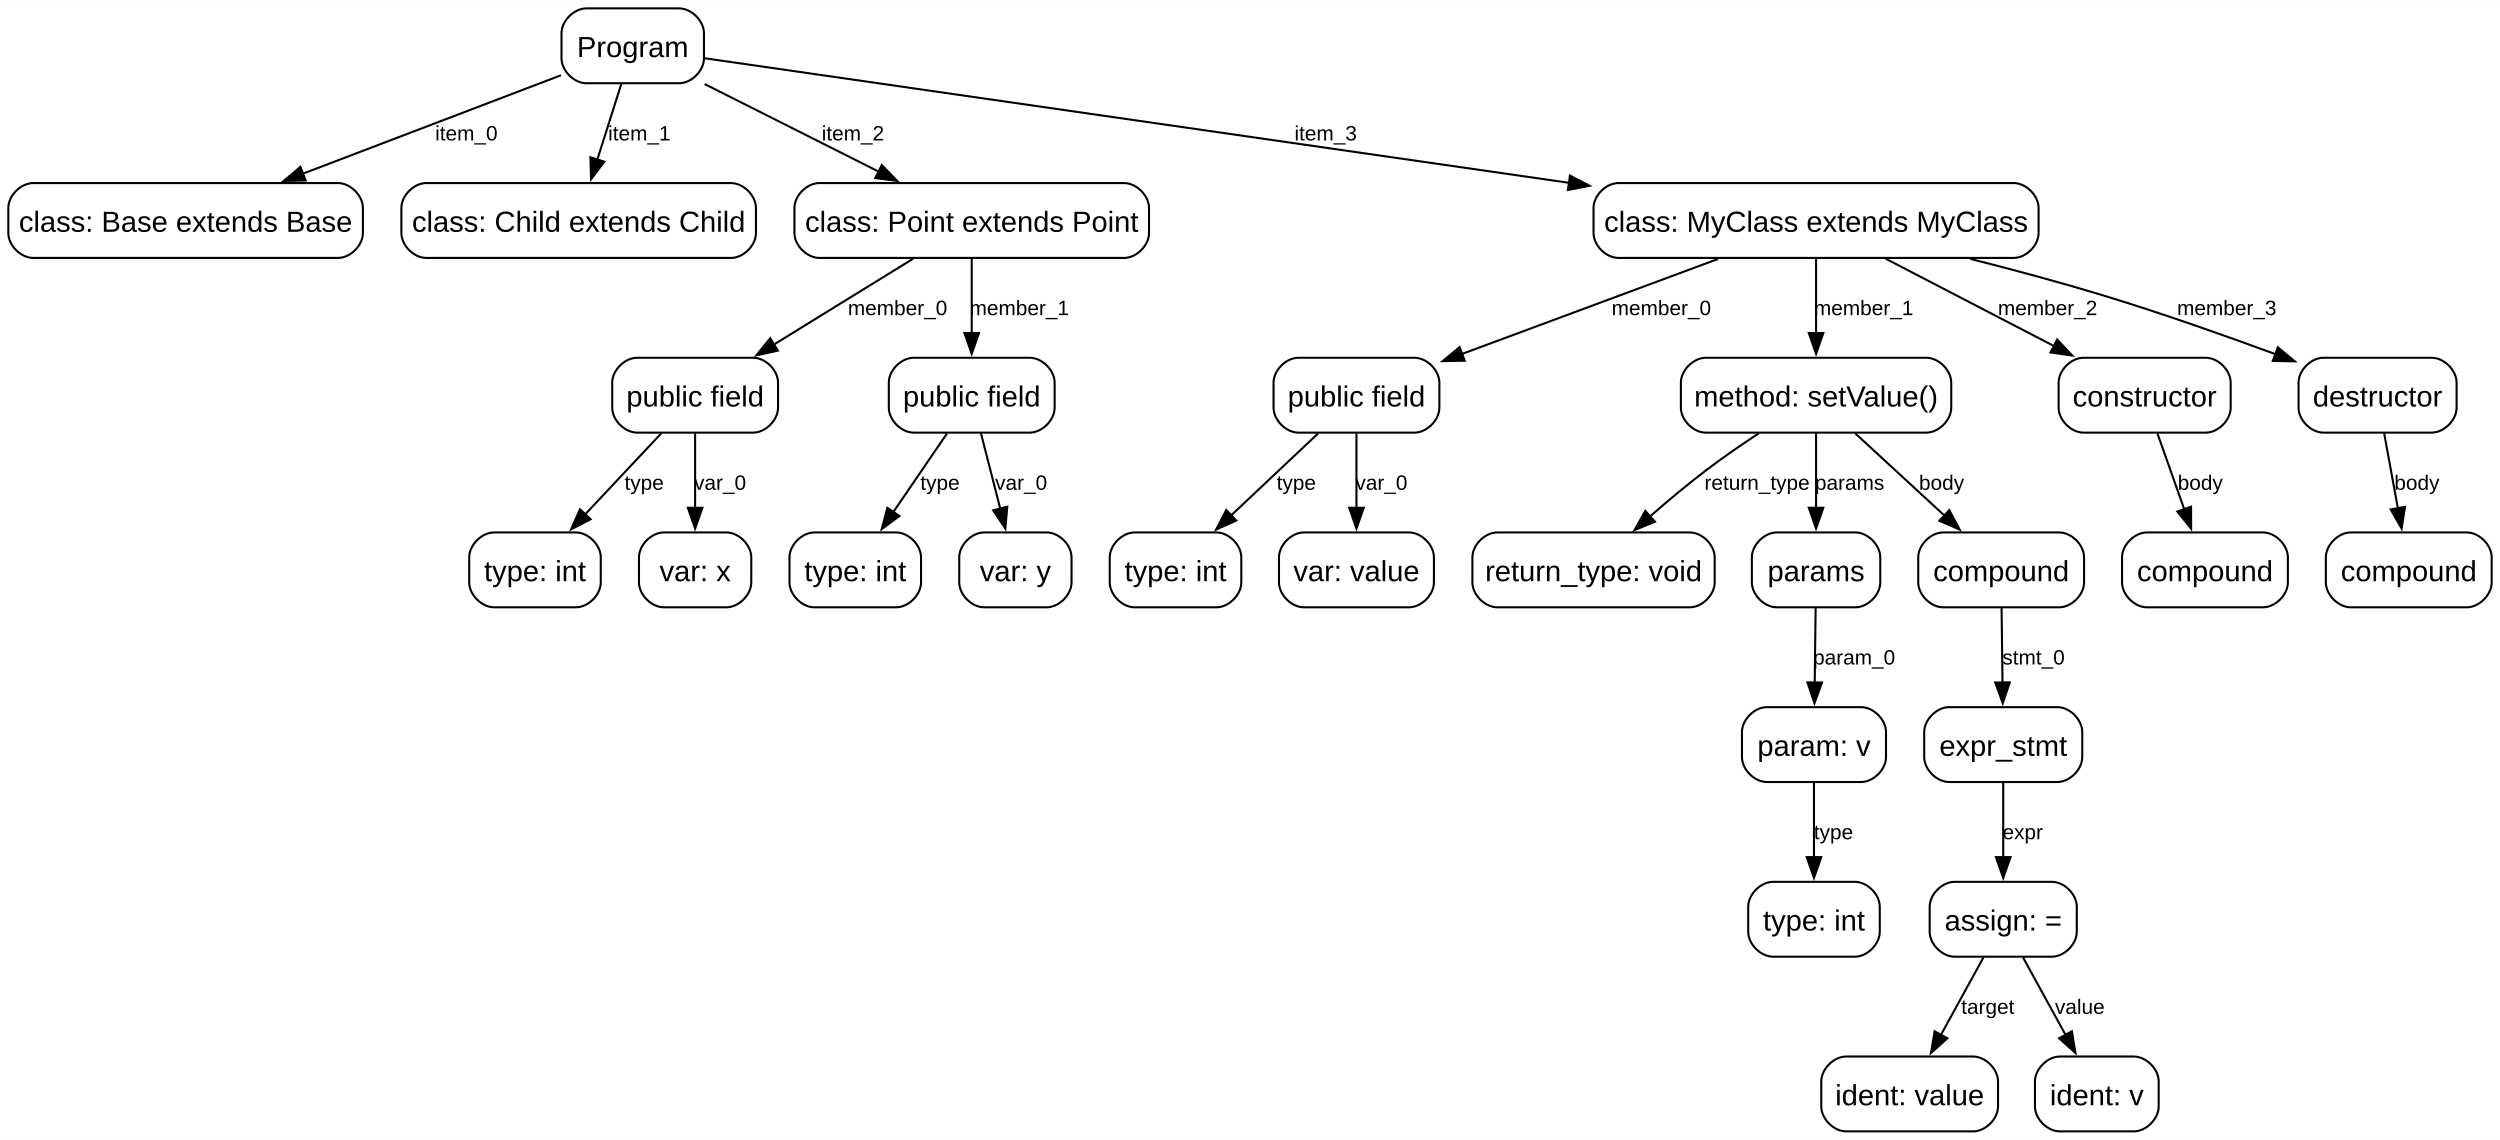
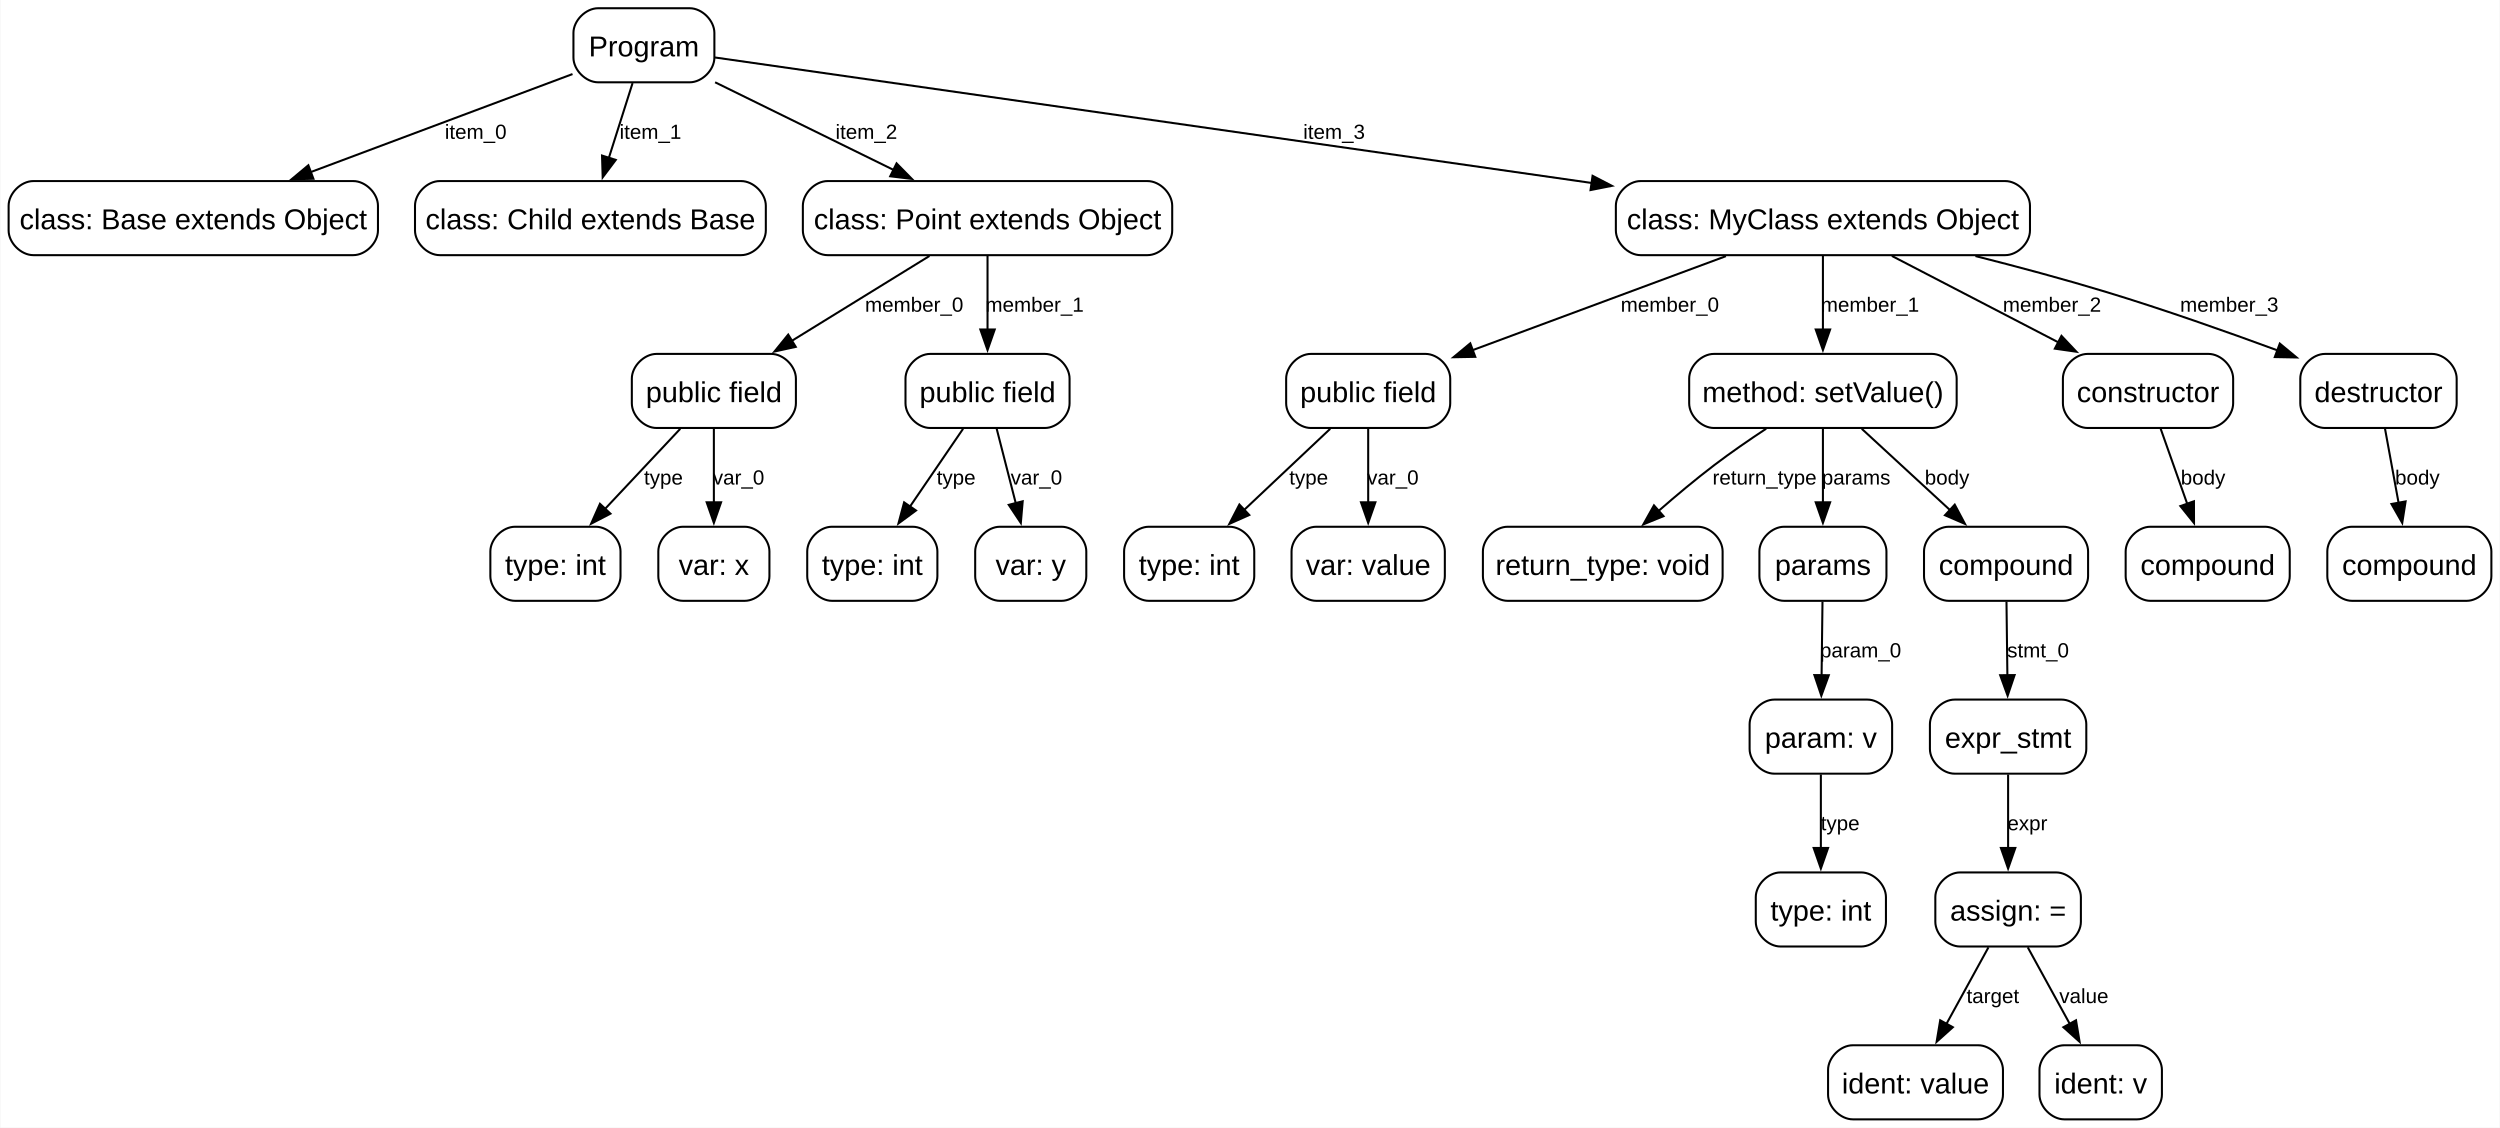
- <svg xmlns="http://www.w3.org/2000/svg" width="1202pt" height="548pt" viewBox="0.00 0.00 1202.12 548.00">
+ <svg xmlns="http://www.w3.org/2000/svg" width="1215pt" height="548pt" viewBox="0.00 0.00 1214.62 548.00">
  <g id="graph0" class="graph" transform="scale(1 1) rotate(0) translate(4 544)">
-     <polygon fill="white" stroke="none" points="-4,4 -4,-544 1198.12,-544 1198.12,4 -4,4" />
+     <polygon fill="white" stroke="none" points="-4,4 -4,-544 1210.62,-544 1210.62,4 -4,4" />
    <g id="node1" class="node">
-       <path fill="none" stroke="black" d="M322.5,-540C322.5,-540 278,-540 278,-540 272,-540 266,-534 266,-528 266,-528 266,-516 266,-516 266,-510 272,-504 278,-504 278,-504 322.5,-504 322.5,-504 328.5,-504 334.5,-510 334.5,-516 334.5,-516 334.5,-528 334.5,-528 334.5,-534 328.5,-540 322.5,-540" />
-       <text text-anchor="middle" x="300.25" y="-516.58" font-family="Arial" font-size="14.00">Program</text>
+       <path fill="none" stroke="black" d="M331,-540C331,-540 286.5,-540 286.5,-540 280.5,-540 274.5,-534 274.5,-528 274.5,-528 274.5,-516 274.5,-516 274.5,-510 280.5,-504 286.5,-504 286.5,-504 331,-504 331,-504 337,-504 343,-510 343,-516 343,-516 343,-528 343,-528 343,-534 337,-540 331,-540" />
+       <text text-anchor="middle" x="308.75" y="-516.58" font-family="Arial" font-size="14.00">Program</text>
    </g>
    <g id="node2" class="node">
-       <path fill="none" stroke="black" d="M158.5,-456C158.5,-456 12,-456 12,-456 6,-456 0,-450 0,-444 0,-444 0,-432 0,-432 0,-426 6,-420 12,-420 12,-420 158.5,-420 158.5,-420 164.5,-420 170.5,-426 170.5,-432 170.5,-432 170.5,-444 170.5,-444 170.5,-450 164.5,-456 158.5,-456" />
-       <text text-anchor="middle" x="85.25" y="-432.57" font-family="Arial" font-size="14.00">class: Base extends Base</text>
+       <path fill="none" stroke="black" d="M167.5,-456C167.5,-456 12,-456 12,-456 6,-456 0,-450 0,-444 0,-444 0,-432 0,-432 0,-426 6,-420 12,-420 12,-420 167.5,-420 167.5,-420 173.5,-420 179.5,-426 179.5,-432 179.5,-432 179.5,-444 179.5,-444 179.5,-450 173.5,-456 167.5,-456" />
+       <text text-anchor="middle" x="89.75" y="-432.57" font-family="Arial" font-size="14.00">class: Base extends Object</text>
    </g>
    <g id="edge1" class="edge">
-       <path fill="none" stroke="black" d="M265.71,-507.83C232.22,-495.05 180.84,-475.46 141.46,-460.44" />
-       <polygon fill="black" stroke="black" points="142.96,-457.26 132.37,-456.97 140.46,-463.8 142.96,-457.26" />
-       <text text-anchor="middle" x="220.25" y="-476.5" font-family="Arial" font-size="10.00">item_0</text>
+       <path fill="none" stroke="black" d="M274.05,-508.01C239.91,-495.22 187.19,-475.49 146.87,-460.39" />
+       <polygon fill="black" stroke="black" points="148.13,-457.12 137.53,-456.89 145.67,-463.68 148.13,-457.12" />
+       <text text-anchor="middle" x="226.99" y="-476.5" font-family="Arial" font-size="10.00">item_0</text>
    </g>
    <g id="node3" class="node">
-       <path fill="none" stroke="black" d="M347.5,-456C347.5,-456 201,-456 201,-456 195,-456 189,-450 189,-444 189,-444 189,-432 189,-432 189,-426 195,-420 201,-420 201,-420 347.5,-420 347.5,-420 353.5,-420 359.5,-426 359.5,-432 359.5,-432 359.5,-444 359.5,-444 359.5,-450 353.5,-456 347.5,-456" />
-       <text text-anchor="middle" x="274.25" y="-432.57" font-family="Arial" font-size="14.00">class: Child extends Child</text>
+       <path fill="none" stroke="black" d="M356,-456C356,-456 209.5,-456 209.5,-456 203.5,-456 197.5,-450 197.5,-444 197.5,-444 197.5,-432 197.5,-432 197.5,-426 203.5,-420 209.5,-420 209.5,-420 356,-420 356,-420 362,-420 368,-426 368,-432 368,-432 368,-444 368,-444 368,-450 362,-456 356,-456" />
+       <text text-anchor="middle" x="282.75" y="-432.57" font-family="Arial" font-size="14.00">class: Child extends Base</text>
    </g>
    <g id="edge2" class="edge">
-       <path fill="none" stroke="black" d="M294.74,-503.61C291.39,-493.06 287.05,-479.36 283.22,-467.28" />
-       <polygon fill="black" stroke="black" points="286.57,-466.28 280.21,-457.81 279.9,-468.4 286.57,-466.28" />
-       <text text-anchor="middle" x="303.43" y="-476.5" font-family="Arial" font-size="10.00">item_1</text>
+       <path fill="none" stroke="black" d="M303.24,-503.61C299.89,-493.06 295.55,-479.36 291.72,-467.28" />
+       <polygon fill="black" stroke="black" points="295.07,-466.28 288.71,-457.81 288.4,-468.4 295.07,-466.28" />
+       <text text-anchor="middle" x="311.93" y="-476.5" font-family="Arial" font-size="10.00">item_1</text>
    </g>
    <g id="node4" class="node">
-       <path fill="none" stroke="black" d="M536.5,-456C536.5,-456 390,-456 390,-456 384,-456 378,-450 378,-444 378,-444 378,-432 378,-432 378,-426 384,-420 390,-420 390,-420 536.5,-420 536.5,-420 542.5,-420 548.5,-426 548.5,-432 548.5,-432 548.5,-444 548.5,-444 548.5,-450 542.5,-456 536.5,-456" />
-       <text text-anchor="middle" x="463.25" y="-432.57" font-family="Arial" font-size="14.00">class: Point extends Point</text>
+       <path fill="none" stroke="black" d="M553.5,-456C553.5,-456 398,-456 398,-456 392,-456 386,-450 386,-444 386,-444 386,-432 386,-432 386,-426 392,-420 398,-420 398,-420 553.5,-420 553.5,-420 559.5,-420 565.5,-426 565.5,-432 565.5,-432 565.5,-444 565.5,-444 565.5,-450 559.5,-456 553.5,-456" />
+       <text text-anchor="middle" x="475.75" y="-432.57" font-family="Arial" font-size="14.00">class: Point extends Object</text>
    </g>
    <g id="edge9" class="edge">
-       <path fill="none" stroke="black" d="M334.82,-503.61C359.24,-491.32 392.19,-474.75 418.6,-461.46" />
-       <polygon fill="black" stroke="black" points="420.02,-464.67 427.38,-457.05 416.87,-458.41 420.02,-464.67" />
-       <text text-anchor="middle" x="406.13" y="-476.5" font-family="Arial" font-size="10.00">item_2</text>
+       <path fill="none" stroke="black" d="M343.35,-504.01C368.51,-491.66 402.82,-474.81 430.21,-461.36" />
+       <polygon fill="black" stroke="black" points="431.54,-464.61 438.97,-457.06 428.45,-458.33 431.54,-464.61" />
+       <text text-anchor="middle" x="416.87" y="-476.5" font-family="Arial" font-size="10.00">item_2</text>
    </g>
    <g id="node11" class="node">
-       <path fill="none" stroke="black" d="M964.25,-456C964.25,-456 774.25,-456 774.25,-456 768.25,-456 762.25,-450 762.25,-444 762.25,-444 762.25,-432 762.25,-432 762.25,-426 768.25,-420 774.25,-420 774.25,-420 964.25,-420 964.25,-420 970.25,-420 976.25,-426 976.25,-432 976.25,-432 976.25,-444 976.25,-444 976.25,-450 970.25,-456 964.25,-456" />
-       <text text-anchor="middle" x="869.25" y="-432.57" font-family="Arial" font-size="14.00">class: MyClass extends MyClass</text>
+       <path fill="none" stroke="black" d="M970.38,-456C970.38,-456 793.12,-456 793.12,-456 787.12,-456 781.12,-450 781.12,-444 781.12,-444 781.12,-432 781.12,-432 781.12,-426 787.12,-420 793.12,-420 793.12,-420 970.38,-420 970.38,-420 976.38,-420 982.38,-426 982.38,-432 982.38,-432 982.38,-444 982.38,-444 982.38,-450 976.38,-456 970.38,-456" />
+       <text text-anchor="middle" x="881.75" y="-432.57" font-family="Arial" font-size="14.00">class: MyClass extends Object</text>
    </g>
    <g id="edge27" class="edge">
-       <path fill="none" stroke="black" d="M334.99,-515.99C415.76,-504.35 619.28,-475.02 750.53,-456.11" />
-       <polygon fill="black" stroke="black" points="750.91,-459.59 760.31,-454.7 749.92,-452.66 750.91,-459.59" />
-       <text text-anchor="middle" x="633.44" y="-476.5" font-family="Arial" font-size="10.00">item_3</text>
+       <path fill="none" stroke="black" d="M343.3,-516.06C425.83,-504.25 637.33,-473.98 769.36,-455.08" />
+       <polygon fill="black" stroke="black" points="769.8,-458.56 779.2,-453.68 768.81,-451.63 769.8,-458.56" />
+       <text text-anchor="middle" x="644.18" y="-476.5" font-family="Arial" font-size="10.00">item_3</text>
    </g>
    <g id="node5" class="node">
-       <path fill="none" stroke="black" d="M358.12,-372C358.12,-372 302.38,-372 302.38,-372 296.38,-372 290.38,-366 290.38,-360 290.38,-360 290.38,-348 290.38,-348 290.38,-342 296.38,-336 302.38,-336 302.38,-336 358.12,-336 358.12,-336 364.12,-336 370.12,-342 370.12,-348 370.12,-348 370.12,-360 370.12,-360 370.12,-366 364.12,-372 358.12,-372" />
-       <text text-anchor="middle" x="330.25" y="-348.57" font-family="Arial" font-size="14.00">public field</text>
+       <path fill="none" stroke="black" d="M370.62,-372C370.62,-372 314.88,-372 314.88,-372 308.88,-372 302.88,-366 302.88,-360 302.88,-360 302.88,-348 302.88,-348 302.88,-342 308.88,-336 314.88,-336 314.88,-336 370.62,-336 370.62,-336 376.62,-336 382.62,-342 382.62,-348 382.62,-348 382.62,-360 382.62,-360 382.62,-366 376.62,-372 370.62,-372" />
+       <text text-anchor="middle" x="342.75" y="-348.57" font-family="Arial" font-size="14.00">public field</text>
    </g>
    <g id="edge5" class="edge">
-       <path fill="none" stroke="black" d="M435.04,-419.61C415.56,-407.6 389.42,-391.48 368.12,-378.35" />
-       <polygon fill="black" stroke="black" points="370.05,-375.43 359.7,-373.16 366.38,-381.39 370.05,-375.43" />
-       <text text-anchor="middle" x="427.59" y="-392.5" font-family="Arial" font-size="10.00">member_0</text>
+       <path fill="none" stroke="black" d="M447.54,-419.61C428.06,-407.6 401.92,-391.48 380.62,-378.35" />
+       <polygon fill="black" stroke="black" points="382.55,-375.43 372.2,-373.16 378.88,-381.39 382.55,-375.43" />
+       <text text-anchor="middle" x="440.09" y="-392.5" font-family="Arial" font-size="10.00">member_0</text>
    </g>
    <g id="node8" class="node">
-       <path fill="none" stroke="black" d="M491.12,-372C491.12,-372 435.38,-372 435.38,-372 429.38,-372 423.38,-366 423.38,-360 423.38,-360 423.38,-348 423.38,-348 423.38,-342 429.38,-336 435.38,-336 435.38,-336 491.12,-336 491.12,-336 497.12,-336 503.12,-342 503.12,-348 503.12,-348 503.12,-360 503.12,-360 503.12,-366 497.12,-372 491.12,-372" />
-       <text text-anchor="middle" x="463.25" y="-348.57" font-family="Arial" font-size="14.00">public field</text>
+       <path fill="none" stroke="black" d="M503.62,-372C503.62,-372 447.88,-372 447.88,-372 441.88,-372 435.88,-366 435.88,-360 435.88,-360 435.88,-348 435.88,-348 435.88,-342 441.88,-336 447.88,-336 447.88,-336 503.62,-336 503.62,-336 509.62,-336 515.62,-342 515.62,-348 515.62,-348 515.62,-360 515.62,-360 515.62,-366 509.62,-372 503.62,-372" />
+       <text text-anchor="middle" x="475.75" y="-348.57" font-family="Arial" font-size="14.00">public field</text>
    </g>
    <g id="edge8" class="edge">
-       <path fill="none" stroke="black" d="M463.25,-419.61C463.25,-409.17 463.25,-395.64 463.25,-383.66" />
-       <polygon fill="black" stroke="black" points="466.75,-383.88 463.25,-373.88 459.75,-383.88 466.75,-383.88" />
-       <text text-anchor="middle" x="486.12" y="-392.5" font-family="Arial" font-size="10.00">member_1</text>
+       <path fill="none" stroke="black" d="M475.75,-419.61C475.75,-409.17 475.75,-395.64 475.75,-383.66" />
+       <polygon fill="black" stroke="black" points="479.25,-383.88 475.75,-373.88 472.25,-383.88 479.25,-383.88" />
+       <text text-anchor="middle" x="498.62" y="-392.5" font-family="Arial" font-size="10.00">member_1</text>
    </g>
    <g id="node6" class="node">
-       <path fill="none" stroke="black" d="M272.88,-288C272.88,-288 233.62,-288 233.62,-288 227.62,-288 221.62,-282 221.62,-276 221.62,-276 221.62,-264 221.62,-264 221.62,-258 227.62,-252 233.62,-252 233.62,-252 272.88,-252 272.88,-252 278.88,-252 284.88,-258 284.88,-264 284.88,-264 284.88,-276 284.88,-276 284.88,-282 278.88,-288 272.88,-288" />
-       <text text-anchor="middle" x="253.25" y="-264.57" font-family="Arial" font-size="14.00">type: int</text>
+       <path fill="none" stroke="black" d="M285.38,-288C285.38,-288 246.12,-288 246.12,-288 240.12,-288 234.12,-282 234.12,-276 234.12,-276 234.12,-264 234.12,-264 234.12,-258 240.12,-252 246.12,-252 246.12,-252 285.38,-252 285.38,-252 291.38,-252 297.38,-258 297.38,-264 297.38,-264 297.38,-276 297.38,-276 297.38,-282 291.38,-288 285.38,-288" />
+       <text text-anchor="middle" x="265.75" y="-264.57" font-family="Arial" font-size="14.00">type: int</text>
    </g>
    <g id="edge3" class="edge">
-       <path fill="none" stroke="black" d="M313.92,-335.61C303.3,-324.3 289.27,-309.36 277.38,-296.7" />
-       <polygon fill="black" stroke="black" points="279.99,-294.36 270.59,-289.47 274.89,-299.15 279.99,-294.36" />
-       <text text-anchor="middle" x="305.74" y="-308.5" font-family="Arial" font-size="10.00">type</text>
+       <path fill="none" stroke="black" d="M326.42,-335.61C315.8,-324.3 301.77,-309.36 289.88,-296.7" />
+       <polygon fill="black" stroke="black" points="292.49,-294.36 283.09,-289.47 287.39,-299.15 292.49,-294.36" />
+       <text text-anchor="middle" x="318.24" y="-308.5" font-family="Arial" font-size="10.00">type</text>
    </g>
    <g id="node7" class="node">
-       <path fill="none" stroke="black" d="M345.25,-288C345.25,-288 315.25,-288 315.25,-288 309.25,-288 303.25,-282 303.25,-276 303.25,-276 303.25,-264 303.25,-264 303.25,-258 309.25,-252 315.25,-252 315.25,-252 345.25,-252 345.25,-252 351.25,-252 357.25,-258 357.25,-264 357.25,-264 357.25,-276 357.25,-276 357.25,-282 351.25,-288 345.25,-288" />
-       <text text-anchor="middle" x="330.25" y="-264.57" font-family="Arial" font-size="14.00">var: x</text>
+       <path fill="none" stroke="black" d="M357.75,-288C357.75,-288 327.75,-288 327.75,-288 321.75,-288 315.75,-282 315.75,-276 315.75,-276 315.75,-264 315.75,-264 315.75,-258 321.75,-252 327.75,-252 327.75,-252 357.75,-252 357.75,-252 363.75,-252 369.75,-258 369.75,-264 369.75,-264 369.75,-276 369.75,-276 369.75,-282 363.75,-288 357.75,-288" />
+       <text text-anchor="middle" x="342.75" y="-264.57" font-family="Arial" font-size="14.00">var: x</text>
    </g>
    <g id="edge4" class="edge">
-       <path fill="none" stroke="black" d="M330.25,-335.61C330.25,-325.17 330.25,-311.64 330.25,-299.66" />
-       <polygon fill="black" stroke="black" points="333.75,-299.88 330.25,-289.88 326.75,-299.88 333.75,-299.88" />
-       <text text-anchor="middle" x="342.25" y="-308.5" font-family="Arial" font-size="10.00">var_0</text>
+       <path fill="none" stroke="black" d="M342.75,-335.61C342.75,-325.17 342.75,-311.64 342.75,-299.66" />
+       <polygon fill="black" stroke="black" points="346.25,-299.88 342.75,-289.88 339.25,-299.88 346.25,-299.88" />
+       <text text-anchor="middle" x="354.75" y="-308.5" font-family="Arial" font-size="10.00">var_0</text>
    </g>
    <g id="node9" class="node">
-       <path fill="none" stroke="black" d="M426.88,-288C426.88,-288 387.62,-288 387.62,-288 381.62,-288 375.62,-282 375.62,-276 375.62,-276 375.62,-264 375.62,-264 375.62,-258 381.62,-252 387.62,-252 387.62,-252 426.88,-252 426.88,-252 432.88,-252 438.88,-258 438.88,-264 438.88,-264 438.88,-276 438.88,-276 438.88,-282 432.88,-288 426.88,-288" />
-       <text text-anchor="middle" x="407.25" y="-264.57" font-family="Arial" font-size="14.00">type: int</text>
+       <path fill="none" stroke="black" d="M439.38,-288C439.38,-288 400.12,-288 400.12,-288 394.12,-288 388.12,-282 388.12,-276 388.12,-276 388.12,-264 388.12,-264 388.12,-258 394.12,-252 400.12,-252 400.12,-252 439.38,-252 439.38,-252 445.38,-252 451.38,-258 451.38,-264 451.38,-264 451.38,-276 451.38,-276 451.38,-282 445.38,-288 439.38,-288" />
+       <text text-anchor="middle" x="419.75" y="-264.57" font-family="Arial" font-size="14.00">type: int</text>
    </g>
    <g id="edge6" class="edge">
-       <path fill="none" stroke="black" d="M451.37,-335.61C443.88,-324.63 434.04,-310.22 425.55,-297.8" />
-       <polygon fill="black" stroke="black" points="428.49,-295.9 419.96,-289.61 422.71,-299.85 428.49,-295.9" />
-       <text text-anchor="middle" x="447.98" y="-308.5" font-family="Arial" font-size="10.00">type</text>
+       <path fill="none" stroke="black" d="M463.87,-335.61C456.38,-324.63 446.54,-310.22 438.05,-297.8" />
+       <polygon fill="black" stroke="black" points="440.99,-295.9 432.46,-289.61 435.21,-299.85 440.99,-295.9" />
+       <text text-anchor="middle" x="460.48" y="-308.5" font-family="Arial" font-size="10.00">type</text>
    </g>
    <g id="node10" class="node">
-       <path fill="none" stroke="black" d="M499.25,-288C499.25,-288 469.25,-288 469.25,-288 463.25,-288 457.25,-282 457.25,-276 457.25,-276 457.25,-264 457.25,-264 457.25,-258 463.25,-252 469.25,-252 469.25,-252 499.25,-252 499.25,-252 505.25,-252 511.25,-258 511.25,-264 511.25,-264 511.25,-276 511.25,-276 511.25,-282 505.25,-288 499.25,-288" />
-       <text text-anchor="middle" x="484.25" y="-264.57" font-family="Arial" font-size="14.00">var: y</text>
+       <path fill="none" stroke="black" d="M511.75,-288C511.75,-288 481.75,-288 481.75,-288 475.75,-288 469.75,-282 469.75,-276 469.75,-276 469.75,-264 469.75,-264 469.75,-258 475.75,-252 481.75,-252 481.75,-252 511.75,-252 511.75,-252 517.75,-252 523.75,-258 523.75,-264 523.75,-264 523.75,-276 523.75,-276 523.75,-282 517.75,-288 511.75,-288" />
+       <text text-anchor="middle" x="496.75" y="-264.57" font-family="Arial" font-size="14.00">var: y</text>
    </g>
    <g id="edge7" class="edge">
-       <path fill="none" stroke="black" d="M467.7,-335.61C470.4,-325.06 473.91,-311.36 477.01,-299.28" />
-       <polygon fill="black" stroke="black" points="480.34,-300.39 479.43,-289.83 473.56,-298.65 480.34,-300.39" />
-       <text text-anchor="middle" x="487.01" y="-308.5" font-family="Arial" font-size="10.00">var_0</text>
+       <path fill="none" stroke="black" d="M480.2,-335.61C482.9,-325.06 486.41,-311.36 489.51,-299.28" />
+       <polygon fill="black" stroke="black" points="492.84,-300.39 491.93,-289.83 486.06,-298.65 492.84,-300.39" />
+       <text text-anchor="middle" x="499.51" y="-308.5" font-family="Arial" font-size="10.00">var_0</text>
    </g>
    <g id="node12" class="node">
-       <path fill="none" stroke="black" d="M676.12,-372C676.12,-372 620.38,-372 620.38,-372 614.38,-372 608.38,-366 608.38,-360 608.38,-360 608.38,-348 608.38,-348 608.38,-342 614.38,-336 620.38,-336 620.38,-336 676.12,-336 676.12,-336 682.12,-336 688.12,-342 688.12,-348 688.12,-348 688.12,-360 688.12,-360 688.12,-366 682.12,-372 676.12,-372" />
-       <text text-anchor="middle" x="648.25" y="-348.57" font-family="Arial" font-size="14.00">public field</text>
+       <path fill="none" stroke="black" d="M688.62,-372C688.62,-372 632.88,-372 632.88,-372 626.88,-372 620.88,-366 620.88,-360 620.88,-360 620.88,-348 620.88,-348 620.88,-342 626.88,-336 632.88,-336 632.88,-336 688.62,-336 688.62,-336 694.62,-336 700.62,-342 700.62,-348 700.62,-348 700.62,-360 700.62,-360 700.62,-366 694.62,-372 688.62,-372" />
+       <text text-anchor="middle" x="660.75" y="-348.57" font-family="Arial" font-size="14.00">public field</text>
    </g>
    <g id="edge12" class="edge">
-       <path fill="none" stroke="black" d="M822.11,-419.51C785.88,-406.07 735.93,-387.53 698.86,-373.78" />
-       <polygon fill="black" stroke="black" points="700.3,-370.58 689.7,-370.38 697.86,-377.14 700.3,-370.58" />
-       <text text-anchor="middle" x="794.86" y="-392.5" font-family="Arial" font-size="10.00">member_0</text>
+       <path fill="none" stroke="black" d="M834.61,-419.51C798.38,-406.07 748.43,-387.53 711.36,-373.78" />
+       <polygon fill="black" stroke="black" points="712.8,-370.58 702.2,-370.38 710.36,-377.14 712.8,-370.58" />
+       <text text-anchor="middle" x="807.36" y="-392.5" font-family="Arial" font-size="10.00">member_0</text>
    </g>
    <g id="node15" class="node">
-       <path fill="none" stroke="black" d="M922.25,-372C922.25,-372 816.25,-372 816.25,-372 810.25,-372 804.25,-366 804.25,-360 804.25,-360 804.25,-348 804.25,-348 804.25,-342 810.25,-336 816.25,-336 816.25,-336 922.25,-336 922.25,-336 928.25,-336 934.25,-342 934.25,-348 934.25,-348 934.25,-360 934.25,-360 934.25,-366 928.25,-372 922.25,-372" />
-       <text text-anchor="middle" x="869.25" y="-348.57" font-family="Arial" font-size="14.00">method: setValue()</text>
+       <path fill="none" stroke="black" d="M934.75,-372C934.75,-372 828.75,-372 828.75,-372 822.75,-372 816.75,-366 816.75,-360 816.75,-360 816.75,-348 816.75,-348 816.75,-342 822.75,-336 828.75,-336 828.75,-336 934.75,-336 934.75,-336 940.75,-336 946.75,-342 946.75,-348 946.75,-348 946.75,-360 946.75,-360 946.75,-366 940.75,-372 934.75,-372" />
+       <text text-anchor="middle" x="881.75" y="-348.57" font-family="Arial" font-size="14.00">method: setValue()</text>
    </g>
    <g id="edge22" class="edge">
-       <path fill="none" stroke="black" d="M869.25,-419.61C869.25,-409.17 869.25,-395.64 869.25,-383.66" />
-       <polygon fill="black" stroke="black" points="872.75,-383.88 869.25,-373.88 865.75,-383.88 872.75,-383.88" />
-       <text text-anchor="middle" x="892.12" y="-392.5" font-family="Arial" font-size="10.00">member_1</text>
+       <path fill="none" stroke="black" d="M881.75,-419.61C881.75,-409.17 881.75,-395.64 881.75,-383.66" />
+       <polygon fill="black" stroke="black" points="885.25,-383.88 881.75,-373.88 878.25,-383.88 885.25,-383.88" />
+       <text text-anchor="middle" x="904.62" y="-392.5" font-family="Arial" font-size="10.00">member_1</text>
    </g>
    <g id="node25" class="node">
-       <path fill="none" stroke="black" d="M1056.62,-372C1056.62,-372 997.88,-372 997.88,-372 991.88,-372 985.88,-366 985.88,-360 985.88,-360 985.88,-348 985.88,-348 985.88,-342 991.88,-336 997.88,-336 997.88,-336 1056.62,-336 1056.62,-336 1062.62,-336 1068.62,-342 1068.62,-348 1068.62,-348 1068.62,-360 1068.62,-360 1068.62,-366 1062.62,-372 1056.62,-372" />
-       <text text-anchor="middle" x="1027.25" y="-348.57" font-family="Arial" font-size="14.00">constructor</text>
+       <path fill="none" stroke="black" d="M1069.12,-372C1069.12,-372 1010.38,-372 1010.38,-372 1004.38,-372 998.38,-366 998.38,-360 998.38,-360 998.38,-348 998.38,-348 998.38,-342 1004.38,-336 1010.38,-336 1010.38,-336 1069.12,-336 1069.12,-336 1075.12,-336 1081.12,-342 1081.12,-348 1081.12,-348 1081.12,-360 1081.12,-360 1081.12,-366 1075.12,-372 1069.12,-372" />
+       <text text-anchor="middle" x="1039.75" y="-348.57" font-family="Arial" font-size="14.00">constructor</text>
    </g>
    <g id="edge24" class="edge">
-       <path fill="none" stroke="black" d="M902.76,-419.61C926.32,-407.38 958.08,-390.9 983.63,-377.64" />
-       <polygon fill="black" stroke="black" points="985.18,-380.78 992.45,-373.06 981.96,-374.56 985.18,-380.78" />
-       <text text-anchor="middle" x="980.58" y="-392.5" font-family="Arial" font-size="10.00">member_2</text>
+       <path fill="none" stroke="black" d="M915.26,-419.61C938.82,-407.38 970.58,-390.9 996.13,-377.64" />
+       <polygon fill="black" stroke="black" points="997.68,-380.78 1004.95,-373.06 994.46,-374.56 997.68,-380.78" />
+       <text text-anchor="middle" x="993.08" y="-392.5" font-family="Arial" font-size="10.00">member_2</text>
    </g>
    <g id="node27" class="node">
-       <path fill="none" stroke="black" d="M1165.25,-372C1165.25,-372 1113.25,-372 1113.25,-372 1107.25,-372 1101.25,-366 1101.25,-360 1101.25,-360 1101.25,-348 1101.25,-348 1101.25,-342 1107.25,-336 1113.25,-336 1113.25,-336 1165.25,-336 1165.25,-336 1171.25,-336 1177.25,-342 1177.25,-348 1177.25,-348 1177.25,-360 1177.25,-360 1177.25,-366 1171.25,-372 1165.25,-372" />
-       <text text-anchor="middle" x="1139.25" y="-348.57" font-family="Arial" font-size="14.00">destructor</text>
+       <path fill="none" stroke="black" d="M1177.75,-372C1177.75,-372 1125.75,-372 1125.75,-372 1119.75,-372 1113.75,-366 1113.75,-360 1113.75,-360 1113.75,-348 1113.75,-348 1113.75,-342 1119.75,-336 1125.75,-336 1125.75,-336 1177.75,-336 1177.75,-336 1183.75,-336 1189.75,-342 1189.75,-348 1189.75,-348 1189.75,-360 1189.75,-360 1189.75,-366 1183.75,-372 1177.75,-372" />
+       <text text-anchor="middle" x="1151.75" y="-348.57" font-family="Arial" font-size="14.00">destructor</text>
    </g>
    <g id="edge26" class="edge">
-       <path fill="none" stroke="black" d="M943.37,-419.56C964.15,-414.3 986.68,-408.26 1007.25,-402 1035.02,-393.55 1065.59,-382.77 1090.31,-373.66" />
-       <polygon fill="black" stroke="black" points="1091.29,-377.03 1099.45,-370.27 1088.86,-370.47 1091.29,-377.03" />
-       <text text-anchor="middle" x="1066.73" y="-392.5" font-family="Arial" font-size="10.00">member_3</text>
+       <path fill="none" stroke="black" d="M955.87,-419.56C976.65,-414.3 999.18,-408.26 1019.75,-402 1047.52,-393.55 1078.09,-382.77 1102.81,-373.66" />
+       <polygon fill="black" stroke="black" points="1103.79,-377.03 1111.95,-370.27 1101.36,-370.47 1103.79,-377.03" />
+       <text text-anchor="middle" x="1079.23" y="-392.5" font-family="Arial" font-size="10.00">member_3</text>
    </g>
    <g id="node13" class="node">
-       <path fill="none" stroke="black" d="M580.88,-288C580.88,-288 541.62,-288 541.62,-288 535.62,-288 529.62,-282 529.62,-276 529.62,-276 529.62,-264 529.62,-264 529.62,-258 535.62,-252 541.62,-252 541.62,-252 580.88,-252 580.88,-252 586.88,-252 592.88,-258 592.88,-264 592.88,-264 592.88,-276 592.88,-276 592.88,-282 586.88,-288 580.88,-288" />
-       <text text-anchor="middle" x="561.25" y="-264.57" font-family="Arial" font-size="14.00">type: int</text>
+       <path fill="none" stroke="black" d="M593.38,-288C593.38,-288 554.12,-288 554.12,-288 548.12,-288 542.12,-282 542.12,-276 542.12,-276 542.12,-264 542.12,-264 542.12,-258 548.12,-252 554.12,-252 554.12,-252 593.38,-252 593.38,-252 599.38,-252 605.38,-258 605.38,-264 605.38,-264 605.38,-276 605.38,-276 605.38,-282 599.38,-288 593.38,-288" />
+       <text text-anchor="middle" x="573.75" y="-264.57" font-family="Arial" font-size="14.00">type: int</text>
    </g>
    <g id="edge10" class="edge">
-       <path fill="none" stroke="black" d="M629.8,-335.61C617.57,-324.09 601.34,-308.79 587.74,-295.97" />
-       <polygon fill="black" stroke="black" points="590.45,-293.72 580.78,-289.4 585.65,-298.81 590.45,-293.72" />
-       <text text-anchor="middle" x="619.33" y="-308.5" font-family="Arial" font-size="10.00">type</text>
+       <path fill="none" stroke="black" d="M642.3,-335.61C630.07,-324.09 613.84,-308.79 600.24,-295.97" />
+       <polygon fill="black" stroke="black" points="602.95,-293.72 593.28,-289.4 598.15,-298.81 602.95,-293.72" />
+       <text text-anchor="middle" x="631.83" y="-308.5" font-family="Arial" font-size="10.00">type</text>
    </g>
    <g id="node14" class="node">
-       <path fill="none" stroke="black" d="M673.5,-288C673.5,-288 623,-288 623,-288 617,-288 611,-282 611,-276 611,-276 611,-264 611,-264 611,-258 617,-252 623,-252 623,-252 673.5,-252 673.5,-252 679.5,-252 685.5,-258 685.5,-264 685.5,-264 685.5,-276 685.5,-276 685.5,-282 679.5,-288 673.5,-288" />
-       <text text-anchor="middle" x="648.25" y="-264.57" font-family="Arial" font-size="14.00">var: value</text>
+       <path fill="none" stroke="black" d="M686,-288C686,-288 635.5,-288 635.5,-288 629.5,-288 623.5,-282 623.5,-276 623.5,-276 623.5,-264 623.5,-264 623.5,-258 629.5,-252 635.5,-252 635.5,-252 686,-252 686,-252 692,-252 698,-258 698,-264 698,-264 698,-276 698,-276 698,-282 692,-288 686,-288" />
+       <text text-anchor="middle" x="660.75" y="-264.57" font-family="Arial" font-size="14.00">var: value</text>
    </g>
    <g id="edge11" class="edge">
-       <path fill="none" stroke="black" d="M648.25,-335.61C648.25,-325.17 648.25,-311.64 648.25,-299.66" />
-       <polygon fill="black" stroke="black" points="651.75,-299.88 648.25,-289.88 644.75,-299.88 651.75,-299.88" />
-       <text text-anchor="middle" x="660.25" y="-308.5" font-family="Arial" font-size="10.00">var_0</text>
+       <path fill="none" stroke="black" d="M660.75,-335.61C660.75,-325.17 660.75,-311.64 660.75,-299.66" />
+       <polygon fill="black" stroke="black" points="664.25,-299.88 660.75,-289.88 657.25,-299.88 664.25,-299.88" />
+       <text text-anchor="middle" x="672.75" y="-308.5" font-family="Arial" font-size="10.00">var_0</text>
    </g>
    <g id="node16" class="node">
-       <path fill="none" stroke="black" d="M808.5,-288C808.5,-288 716,-288 716,-288 710,-288 704,-282 704,-276 704,-276 704,-264 704,-264 704,-258 710,-252 716,-252 716,-252 808.5,-252 808.5,-252 814.5,-252 820.5,-258 820.5,-264 820.5,-264 820.5,-276 820.5,-276 820.5,-282 814.5,-288 808.5,-288" />
-       <text text-anchor="middle" x="762.25" y="-264.57" font-family="Arial" font-size="14.00">return_type: void</text>
+       <path fill="none" stroke="black" d="M821,-288C821,-288 728.5,-288 728.5,-288 722.5,-288 716.5,-282 716.5,-276 716.5,-276 716.5,-264 716.5,-264 716.5,-258 722.5,-252 728.5,-252 728.5,-252 821,-252 821,-252 827,-252 833,-258 833,-264 833,-264 833,-276 833,-276 833,-282 827,-288 821,-288" />
+       <text text-anchor="middle" x="774.75" y="-264.57" font-family="Arial" font-size="14.00">return_type: void</text>
    </g>
    <g id="edge13" class="edge">
-       <path fill="none" stroke="black" d="M841.68,-335.67C833.43,-330.22 824.46,-324.05 816.5,-318 807.37,-311.06 797.79,-303.04 789.27,-295.6" />
-       <polygon fill="black" stroke="black" points="791.78,-293.15 781.97,-289.15 787.14,-298.39 791.78,-293.15" />
-       <text text-anchor="middle" x="840.88" y="-308.5" font-family="Arial" font-size="10.00">return_type</text>
+       <path fill="none" stroke="black" d="M854.18,-335.67C845.93,-330.22 836.96,-324.05 829,-318 819.87,-311.06 810.29,-303.04 801.77,-295.6" />
+       <polygon fill="black" stroke="black" points="804.28,-293.15 794.47,-289.15 799.64,-298.39 804.28,-293.15" />
+       <text text-anchor="middle" x="853.38" y="-308.5" font-family="Arial" font-size="10.00">return_type</text>
    </g>
    <g id="node17" class="node">
-       <path fill="none" stroke="black" d="M888.12,-288C888.12,-288 850.38,-288 850.38,-288 844.38,-288 838.38,-282 838.38,-276 838.38,-276 838.38,-264 838.38,-264 838.38,-258 844.38,-252 850.38,-252 850.38,-252 888.12,-252 888.12,-252 894.12,-252 900.12,-258 900.12,-264 900.12,-264 900.12,-276 900.12,-276 900.12,-282 894.12,-288 888.12,-288" />
-       <text text-anchor="middle" x="869.25" y="-264.57" font-family="Arial" font-size="14.00">params</text>
+       <path fill="none" stroke="black" d="M900.62,-288C900.62,-288 862.88,-288 862.88,-288 856.88,-288 850.88,-282 850.88,-276 850.88,-276 850.88,-264 850.88,-264 850.88,-258 856.88,-252 862.88,-252 862.88,-252 900.62,-252 900.62,-252 906.62,-252 912.62,-258 912.62,-264 912.62,-264 912.62,-276 912.62,-276 912.62,-282 906.62,-288 900.62,-288" />
+       <text text-anchor="middle" x="881.75" y="-264.57" font-family="Arial" font-size="14.00">params</text>
    </g>
    <g id="edge14" class="edge">
-       <path fill="none" stroke="black" d="M869.25,-335.61C869.25,-325.17 869.25,-311.64 869.25,-299.66" />
-       <polygon fill="black" stroke="black" points="872.75,-299.88 869.25,-289.88 865.75,-299.88 872.75,-299.88" />
-       <text text-anchor="middle" x="885.38" y="-308.5" font-family="Arial" font-size="10.00">params</text>
+       <path fill="none" stroke="black" d="M881.75,-335.61C881.75,-325.17 881.75,-311.64 881.75,-299.66" />
+       <polygon fill="black" stroke="black" points="885.25,-299.88 881.75,-289.88 878.25,-299.88 885.25,-299.88" />
+       <text text-anchor="middle" x="897.88" y="-308.5" font-family="Arial" font-size="10.00">params</text>
    </g>
    <g id="node20" class="node">
-       <path fill="none" stroke="black" d="M986.12,-288C986.12,-288 930.38,-288 930.38,-288 924.38,-288 918.38,-282 918.38,-276 918.38,-276 918.38,-264 918.38,-264 918.38,-258 924.38,-252 930.38,-252 930.38,-252 986.12,-252 986.12,-252 992.12,-252 998.12,-258 998.12,-264 998.12,-264 998.12,-276 998.12,-276 998.12,-282 992.12,-288 986.12,-288" />
-       <text text-anchor="middle" x="958.25" y="-264.57" font-family="Arial" font-size="14.00">compound</text>
+       <path fill="none" stroke="black" d="M998.62,-288C998.62,-288 942.88,-288 942.88,-288 936.88,-288 930.88,-282 930.88,-276 930.88,-276 930.88,-264 930.88,-264 930.88,-258 936.88,-252 942.88,-252 942.88,-252 998.62,-252 998.62,-252 1004.62,-252 1010.62,-258 1010.62,-264 1010.62,-264 1010.62,-276 1010.62,-276 1010.62,-282 1004.62,-288 998.62,-288" />
+       <text text-anchor="middle" x="970.75" y="-264.57" font-family="Arial" font-size="14.00">compound</text>
    </g>
    <g id="edge21" class="edge">
-       <path fill="none" stroke="black" d="M888.12,-335.61C900.63,-324.09 917.24,-308.79 931.15,-295.97" />
-       <polygon fill="black" stroke="black" points="933.31,-298.74 938.29,-289.39 928.56,-293.59 933.31,-298.74" />
-       <text text-anchor="middle" x="929.58" y="-308.5" font-family="Arial" font-size="10.00">body</text>
+       <path fill="none" stroke="black" d="M900.62,-335.61C913.13,-324.09 929.74,-308.79 943.65,-295.97" />
+       <polygon fill="black" stroke="black" points="945.81,-298.74 950.79,-289.39 941.06,-293.59 945.81,-298.74" />
+       <text text-anchor="middle" x="942.08" y="-308.5" font-family="Arial" font-size="10.00">body</text>
    </g>
    <g id="node18" class="node">
-       <path fill="none" stroke="black" d="M890.88,-204C890.88,-204 845.62,-204 845.62,-204 839.62,-204 833.62,-198 833.62,-192 833.62,-192 833.62,-180 833.62,-180 833.62,-174 839.62,-168 845.62,-168 845.62,-168 890.88,-168 890.88,-168 896.88,-168 902.88,-174 902.88,-180 902.88,-180 902.88,-192 902.88,-192 902.88,-198 896.88,-204 890.88,-204" />
-       <text text-anchor="middle" x="868.25" y="-180.57" font-family="Arial" font-size="14.00">param: v</text>
+       <path fill="none" stroke="black" d="M903.38,-204C903.38,-204 858.12,-204 858.12,-204 852.12,-204 846.12,-198 846.12,-192 846.12,-192 846.12,-180 846.12,-180 846.12,-174 852.12,-168 858.12,-168 858.12,-168 903.38,-168 903.38,-168 909.38,-168 915.38,-174 915.38,-180 915.38,-180 915.38,-192 915.38,-192 915.38,-198 909.38,-204 903.38,-204" />
+       <text text-anchor="middle" x="880.75" y="-180.57" font-family="Arial" font-size="14.00">param: v</text>
    </g>
    <g id="edge15" class="edge">
-       <path fill="none" stroke="black" d="M869.04,-251.61C868.91,-241.17 868.75,-227.64 868.6,-215.66" />
-       <polygon fill="black" stroke="black" points="872.1,-215.84 868.48,-205.88 865.1,-215.92 872.1,-215.84" />
-       <text text-anchor="middle" x="887.56" y="-224.5" font-family="Arial" font-size="10.00">param_0</text>
+       <path fill="none" stroke="black" d="M881.54,-251.61C881.41,-241.17 881.25,-227.64 881.1,-215.66" />
+       <polygon fill="black" stroke="black" points="884.6,-215.84 880.98,-205.88 877.6,-215.92 884.6,-215.84" />
+       <text text-anchor="middle" x="900.06" y="-224.5" font-family="Arial" font-size="10.00">param_0</text>
    </g>
    <g id="node19" class="node">
-       <path fill="none" stroke="black" d="M887.88,-120C887.88,-120 848.62,-120 848.62,-120 842.62,-120 836.62,-114 836.62,-108 836.62,-108 836.62,-96 836.62,-96 836.62,-90 842.62,-84 848.62,-84 848.62,-84 887.88,-84 887.88,-84 893.88,-84 899.88,-90 899.88,-96 899.88,-96 899.88,-108 899.88,-108 899.88,-114 893.88,-120 887.88,-120" />
-       <text text-anchor="middle" x="868.25" y="-96.58" font-family="Arial" font-size="14.00">type: int</text>
+       <path fill="none" stroke="black" d="M900.38,-120C900.38,-120 861.12,-120 861.12,-120 855.12,-120 849.12,-114 849.12,-108 849.12,-108 849.12,-96 849.12,-96 849.12,-90 855.12,-84 861.12,-84 861.12,-84 900.38,-84 900.38,-84 906.38,-84 912.38,-90 912.38,-96 912.38,-96 912.38,-108 912.38,-108 912.38,-114 906.38,-120 900.38,-120" />
+       <text text-anchor="middle" x="880.75" y="-96.58" font-family="Arial" font-size="14.00">type: int</text>
    </g>
    <g id="edge16" class="edge">
-       <path fill="none" stroke="black" d="M868.25,-167.61C868.25,-157.17 868.25,-143.64 868.25,-131.66" />
-       <polygon fill="black" stroke="black" points="871.75,-131.88 868.25,-121.88 864.75,-131.88 871.75,-131.88" />
-       <text text-anchor="middle" x="877.62" y="-140.5" font-family="Arial" font-size="10.00">type</text>
+       <path fill="none" stroke="black" d="M880.75,-167.61C880.75,-157.17 880.75,-143.64 880.75,-131.66" />
+       <polygon fill="black" stroke="black" points="884.25,-131.88 880.75,-121.88 877.25,-131.88 884.25,-131.88" />
+       <text text-anchor="middle" x="890.12" y="-140.5" font-family="Arial" font-size="10.00">type</text>
    </g>
    <g id="node21" class="node">
-       <path fill="none" stroke="black" d="M985.25,-204C985.25,-204 933.25,-204 933.25,-204 927.25,-204 921.25,-198 921.25,-192 921.25,-192 921.25,-180 921.25,-180 921.25,-174 927.25,-168 933.25,-168 933.25,-168 985.25,-168 985.25,-168 991.25,-168 997.25,-174 997.25,-180 997.25,-180 997.25,-192 997.25,-192 997.25,-198 991.25,-204 985.25,-204" />
-       <text text-anchor="middle" x="959.25" y="-180.57" font-family="Arial" font-size="14.00">expr_stmt</text>
+       <path fill="none" stroke="black" d="M997.75,-204C997.75,-204 945.75,-204 945.75,-204 939.75,-204 933.75,-198 933.75,-192 933.75,-192 933.75,-180 933.75,-180 933.75,-174 939.75,-168 945.75,-168 945.75,-168 997.75,-168 997.75,-168 1003.75,-168 1009.75,-174 1009.75,-180 1009.75,-180 1009.75,-192 1009.75,-192 1009.75,-198 1003.75,-204 997.75,-204" />
+       <text text-anchor="middle" x="971.75" y="-180.57" font-family="Arial" font-size="14.00">expr_stmt</text>
    </g>
    <g id="edge20" class="edge">
-       <path fill="none" stroke="black" d="M958.46,-251.61C958.59,-241.17 958.75,-227.64 958.9,-215.66" />
-       <polygon fill="black" stroke="black" points="962.4,-215.92 959.02,-205.88 955.4,-215.84 962.4,-215.92" />
-       <text text-anchor="middle" x="973.81" y="-224.5" font-family="Arial" font-size="10.00">stmt_0</text>
+       <path fill="none" stroke="black" d="M970.96,-251.61C971.09,-241.17 971.25,-227.64 971.4,-215.66" />
+       <polygon fill="black" stroke="black" points="974.9,-215.92 971.52,-205.88 967.9,-215.84 974.9,-215.92" />
+       <text text-anchor="middle" x="986.31" y="-224.5" font-family="Arial" font-size="10.00">stmt_0</text>
    </g>
    <g id="node22" class="node">
-       <path fill="none" stroke="black" d="M982.62,-120C982.62,-120 935.88,-120 935.88,-120 929.88,-120 923.88,-114 923.88,-108 923.88,-108 923.88,-96 923.88,-96 923.88,-90 929.88,-84 935.88,-84 935.88,-84 982.62,-84 982.62,-84 988.62,-84 994.62,-90 994.62,-96 994.62,-96 994.62,-108 994.62,-108 994.62,-114 988.62,-120 982.62,-120" />
-       <text text-anchor="middle" x="959.25" y="-96.58" font-family="Arial" font-size="14.00">assign: =</text>
+       <path fill="none" stroke="black" d="M995.12,-120C995.12,-120 948.38,-120 948.38,-120 942.38,-120 936.38,-114 936.38,-108 936.38,-108 936.38,-96 936.38,-96 936.38,-90 942.38,-84 948.38,-84 948.38,-84 995.12,-84 995.12,-84 1001.12,-84 1007.12,-90 1007.12,-96 1007.12,-96 1007.12,-108 1007.12,-108 1007.12,-114 1001.12,-120 995.12,-120" />
+       <text text-anchor="middle" x="971.75" y="-96.58" font-family="Arial" font-size="14.00">assign: =</text>
    </g>
    <g id="edge19" class="edge">
-       <path fill="none" stroke="black" d="M959.25,-167.61C959.25,-157.17 959.25,-143.64 959.25,-131.66" />
-       <polygon fill="black" stroke="black" points="962.75,-131.88 959.25,-121.88 955.75,-131.88 962.75,-131.88" />
-       <text text-anchor="middle" x="968.62" y="-140.5" font-family="Arial" font-size="10.00">expr</text>
+       <path fill="none" stroke="black" d="M971.75,-167.61C971.75,-157.17 971.75,-143.64 971.75,-131.66" />
+       <polygon fill="black" stroke="black" points="975.25,-131.88 971.75,-121.88 968.25,-131.88 975.25,-131.88" />
+       <text text-anchor="middle" x="981.12" y="-140.5" font-family="Arial" font-size="10.00">expr</text>
    </g>
    <g id="node23" class="node">
-       <path fill="none" stroke="black" d="M944.75,-36C944.75,-36 883.75,-36 883.75,-36 877.75,-36 871.75,-30 871.75,-24 871.75,-24 871.75,-12 871.75,-12 871.75,-6 877.75,0 883.75,0 883.75,0 944.75,0 944.75,0 950.75,0 956.75,-6 956.75,-12 956.75,-12 956.75,-24 956.75,-24 956.75,-30 950.75,-36 944.75,-36" />
-       <text text-anchor="middle" x="914.25" y="-12.57" font-family="Arial" font-size="14.00">ident: value</text>
+       <path fill="none" stroke="black" d="M957.25,-36C957.25,-36 896.25,-36 896.25,-36 890.25,-36 884.25,-30 884.25,-24 884.25,-24 884.25,-12 884.25,-12 884.25,-6 890.25,0 896.25,0 896.25,0 957.25,0 957.25,0 963.25,0 969.25,-6 969.25,-12 969.25,-12 969.25,-24 969.25,-24 969.25,-30 963.25,-36 957.25,-36" />
+       <text text-anchor="middle" x="926.75" y="-12.57" font-family="Arial" font-size="14.00">ident: value</text>
    </g>
    <g id="edge17" class="edge">
-       <path fill="none" stroke="black" d="M949.71,-83.61C943.74,-72.74 935.93,-58.51 929.16,-46.17" />
-       <polygon fill="black" stroke="black" points="932.39,-44.77 924.51,-37.69 926.25,-48.14 932.39,-44.77" />
-       <text text-anchor="middle" x="951.82" y="-56.5" font-family="Arial" font-size="10.00">target</text>
+       <path fill="none" stroke="black" d="M962.21,-83.61C956.24,-72.74 948.43,-58.51 941.66,-46.17" />
+       <polygon fill="black" stroke="black" points="944.89,-44.77 937.01,-37.69 938.75,-48.14 944.89,-44.77" />
+       <text text-anchor="middle" x="964.32" y="-56.5" font-family="Arial" font-size="10.00">target</text>
    </g>
    <g id="node24" class="node">
-       <path fill="none" stroke="black" d="M1022,-36C1022,-36 986.5,-36 986.5,-36 980.5,-36 974.5,-30 974.5,-24 974.5,-24 974.5,-12 974.5,-12 974.5,-6 980.5,0 986.5,0 986.5,0 1022,0 1022,0 1028,0 1034,-6 1034,-12 1034,-12 1034,-24 1034,-24 1034,-30 1028,-36 1022,-36" />
-       <text text-anchor="middle" x="1004.25" y="-12.57" font-family="Arial" font-size="14.00">ident: v</text>
+       <path fill="none" stroke="black" d="M1034.5,-36C1034.5,-36 999,-36 999,-36 993,-36 987,-30 987,-24 987,-24 987,-12 987,-12 987,-6 993,0 999,0 999,0 1034.5,0 1034.5,0 1040.5,0 1046.5,-6 1046.5,-12 1046.5,-12 1046.5,-24 1046.5,-24 1046.5,-30 1040.5,-36 1034.5,-36" />
+       <text text-anchor="middle" x="1016.75" y="-12.57" font-family="Arial" font-size="14.00">ident: v</text>
    </g>
    <g id="edge18" class="edge">
-       <path fill="none" stroke="black" d="M968.79,-83.61C974.76,-72.74 982.57,-58.51 989.34,-46.17" />
-       <polygon fill="black" stroke="black" points="992.25,-48.14 993.99,-37.69 986.11,-44.77 992.25,-48.14" />
-       <text text-anchor="middle" x="996.07" y="-56.5" font-family="Arial" font-size="10.00">value</text>
+       <path fill="none" stroke="black" d="M981.29,-83.61C987.26,-72.74 995.07,-58.51 1001.84,-46.17" />
+       <polygon fill="black" stroke="black" points="1004.75,-48.14 1006.49,-37.69 998.61,-44.77 1004.75,-48.14" />
+       <text text-anchor="middle" x="1008.57" y="-56.5" font-family="Arial" font-size="10.00">value</text>
    </g>
    <g id="node26" class="node">
-       <path fill="none" stroke="black" d="M1084.12,-288C1084.12,-288 1028.38,-288 1028.38,-288 1022.38,-288 1016.38,-282 1016.38,-276 1016.38,-276 1016.38,-264 1016.38,-264 1016.38,-258 1022.38,-252 1028.38,-252 1028.38,-252 1084.12,-252 1084.12,-252 1090.12,-252 1096.12,-258 1096.12,-264 1096.12,-264 1096.12,-276 1096.12,-276 1096.12,-282 1090.12,-288 1084.12,-288" />
-       <text text-anchor="middle" x="1056.25" y="-264.57" font-family="Arial" font-size="14.00">compound</text>
+       <path fill="none" stroke="black" d="M1096.62,-288C1096.62,-288 1040.88,-288 1040.88,-288 1034.88,-288 1028.88,-282 1028.88,-276 1028.88,-276 1028.88,-264 1028.88,-264 1028.88,-258 1034.88,-252 1040.88,-252 1040.88,-252 1096.62,-252 1096.62,-252 1102.62,-252 1108.62,-258 1108.62,-264 1108.62,-264 1108.62,-276 1108.62,-276 1108.62,-282 1102.62,-288 1096.62,-288" />
+       <text text-anchor="middle" x="1068.75" y="-264.57" font-family="Arial" font-size="14.00">compound</text>
    </g>
    <g id="edge23" class="edge">
-       <path fill="none" stroke="black" d="M1033.4,-335.61C1037.17,-324.96 1042.08,-311.07 1046.38,-298.91" />
-       <polygon fill="black" stroke="black" points="1049.57,-300.39 1049.6,-289.79 1042.97,-298.05 1049.57,-300.39" />
-       <text text-anchor="middle" x="1053.99" y="-308.5" font-family="Arial" font-size="10.00">body</text>
+       <path fill="none" stroke="black" d="M1045.9,-335.61C1049.67,-324.96 1054.58,-311.07 1058.88,-298.91" />
+       <polygon fill="black" stroke="black" points="1062.07,-300.39 1062.1,-289.79 1055.47,-298.05 1062.07,-300.39" />
+       <text text-anchor="middle" x="1066.49" y="-308.5" font-family="Arial" font-size="10.00">body</text>
    </g>
    <g id="node28" class="node">
-       <path fill="none" stroke="black" d="M1182.12,-288C1182.12,-288 1126.38,-288 1126.38,-288 1120.38,-288 1114.38,-282 1114.38,-276 1114.38,-276 1114.38,-264 1114.38,-264 1114.38,-258 1120.38,-252 1126.38,-252 1126.38,-252 1182.12,-252 1182.12,-252 1188.12,-252 1194.12,-258 1194.12,-264 1194.12,-264 1194.12,-276 1194.12,-276 1194.12,-282 1188.12,-288 1182.12,-288" />
-       <text text-anchor="middle" x="1154.25" y="-264.57" font-family="Arial" font-size="14.00">compound</text>
+       <path fill="none" stroke="black" d="M1194.62,-288C1194.62,-288 1138.88,-288 1138.88,-288 1132.88,-288 1126.88,-282 1126.88,-276 1126.88,-276 1126.88,-264 1126.88,-264 1126.88,-258 1132.88,-252 1138.88,-252 1138.88,-252 1194.62,-252 1194.62,-252 1200.62,-252 1206.62,-258 1206.62,-264 1206.62,-264 1206.62,-276 1206.62,-276 1206.62,-282 1200.62,-288 1194.62,-288" />
+       <text text-anchor="middle" x="1166.75" y="-264.57" font-family="Arial" font-size="14.00">compound</text>
    </g>
    <g id="edge25" class="edge">
-       <path fill="none" stroke="black" d="M1142.43,-335.61C1144.34,-325.17 1146.82,-311.64 1149.01,-299.66" />
-       <polygon fill="black" stroke="black" points="1152.44,-300.32 1150.8,-289.85 1145.56,-299.06 1152.44,-300.32" />
-       <text text-anchor="middle" x="1158.15" y="-308.5" font-family="Arial" font-size="10.00">body</text>
+       <path fill="none" stroke="black" d="M1154.93,-335.61C1156.84,-325.17 1159.32,-311.64 1161.51,-299.66" />
+       <polygon fill="black" stroke="black" points="1164.94,-300.32 1163.3,-289.85 1158.06,-299.06 1164.94,-300.32" />
+       <text text-anchor="middle" x="1170.65" y="-308.5" font-family="Arial" font-size="10.00">body</text>
    </g>
  </g>
</svg>
